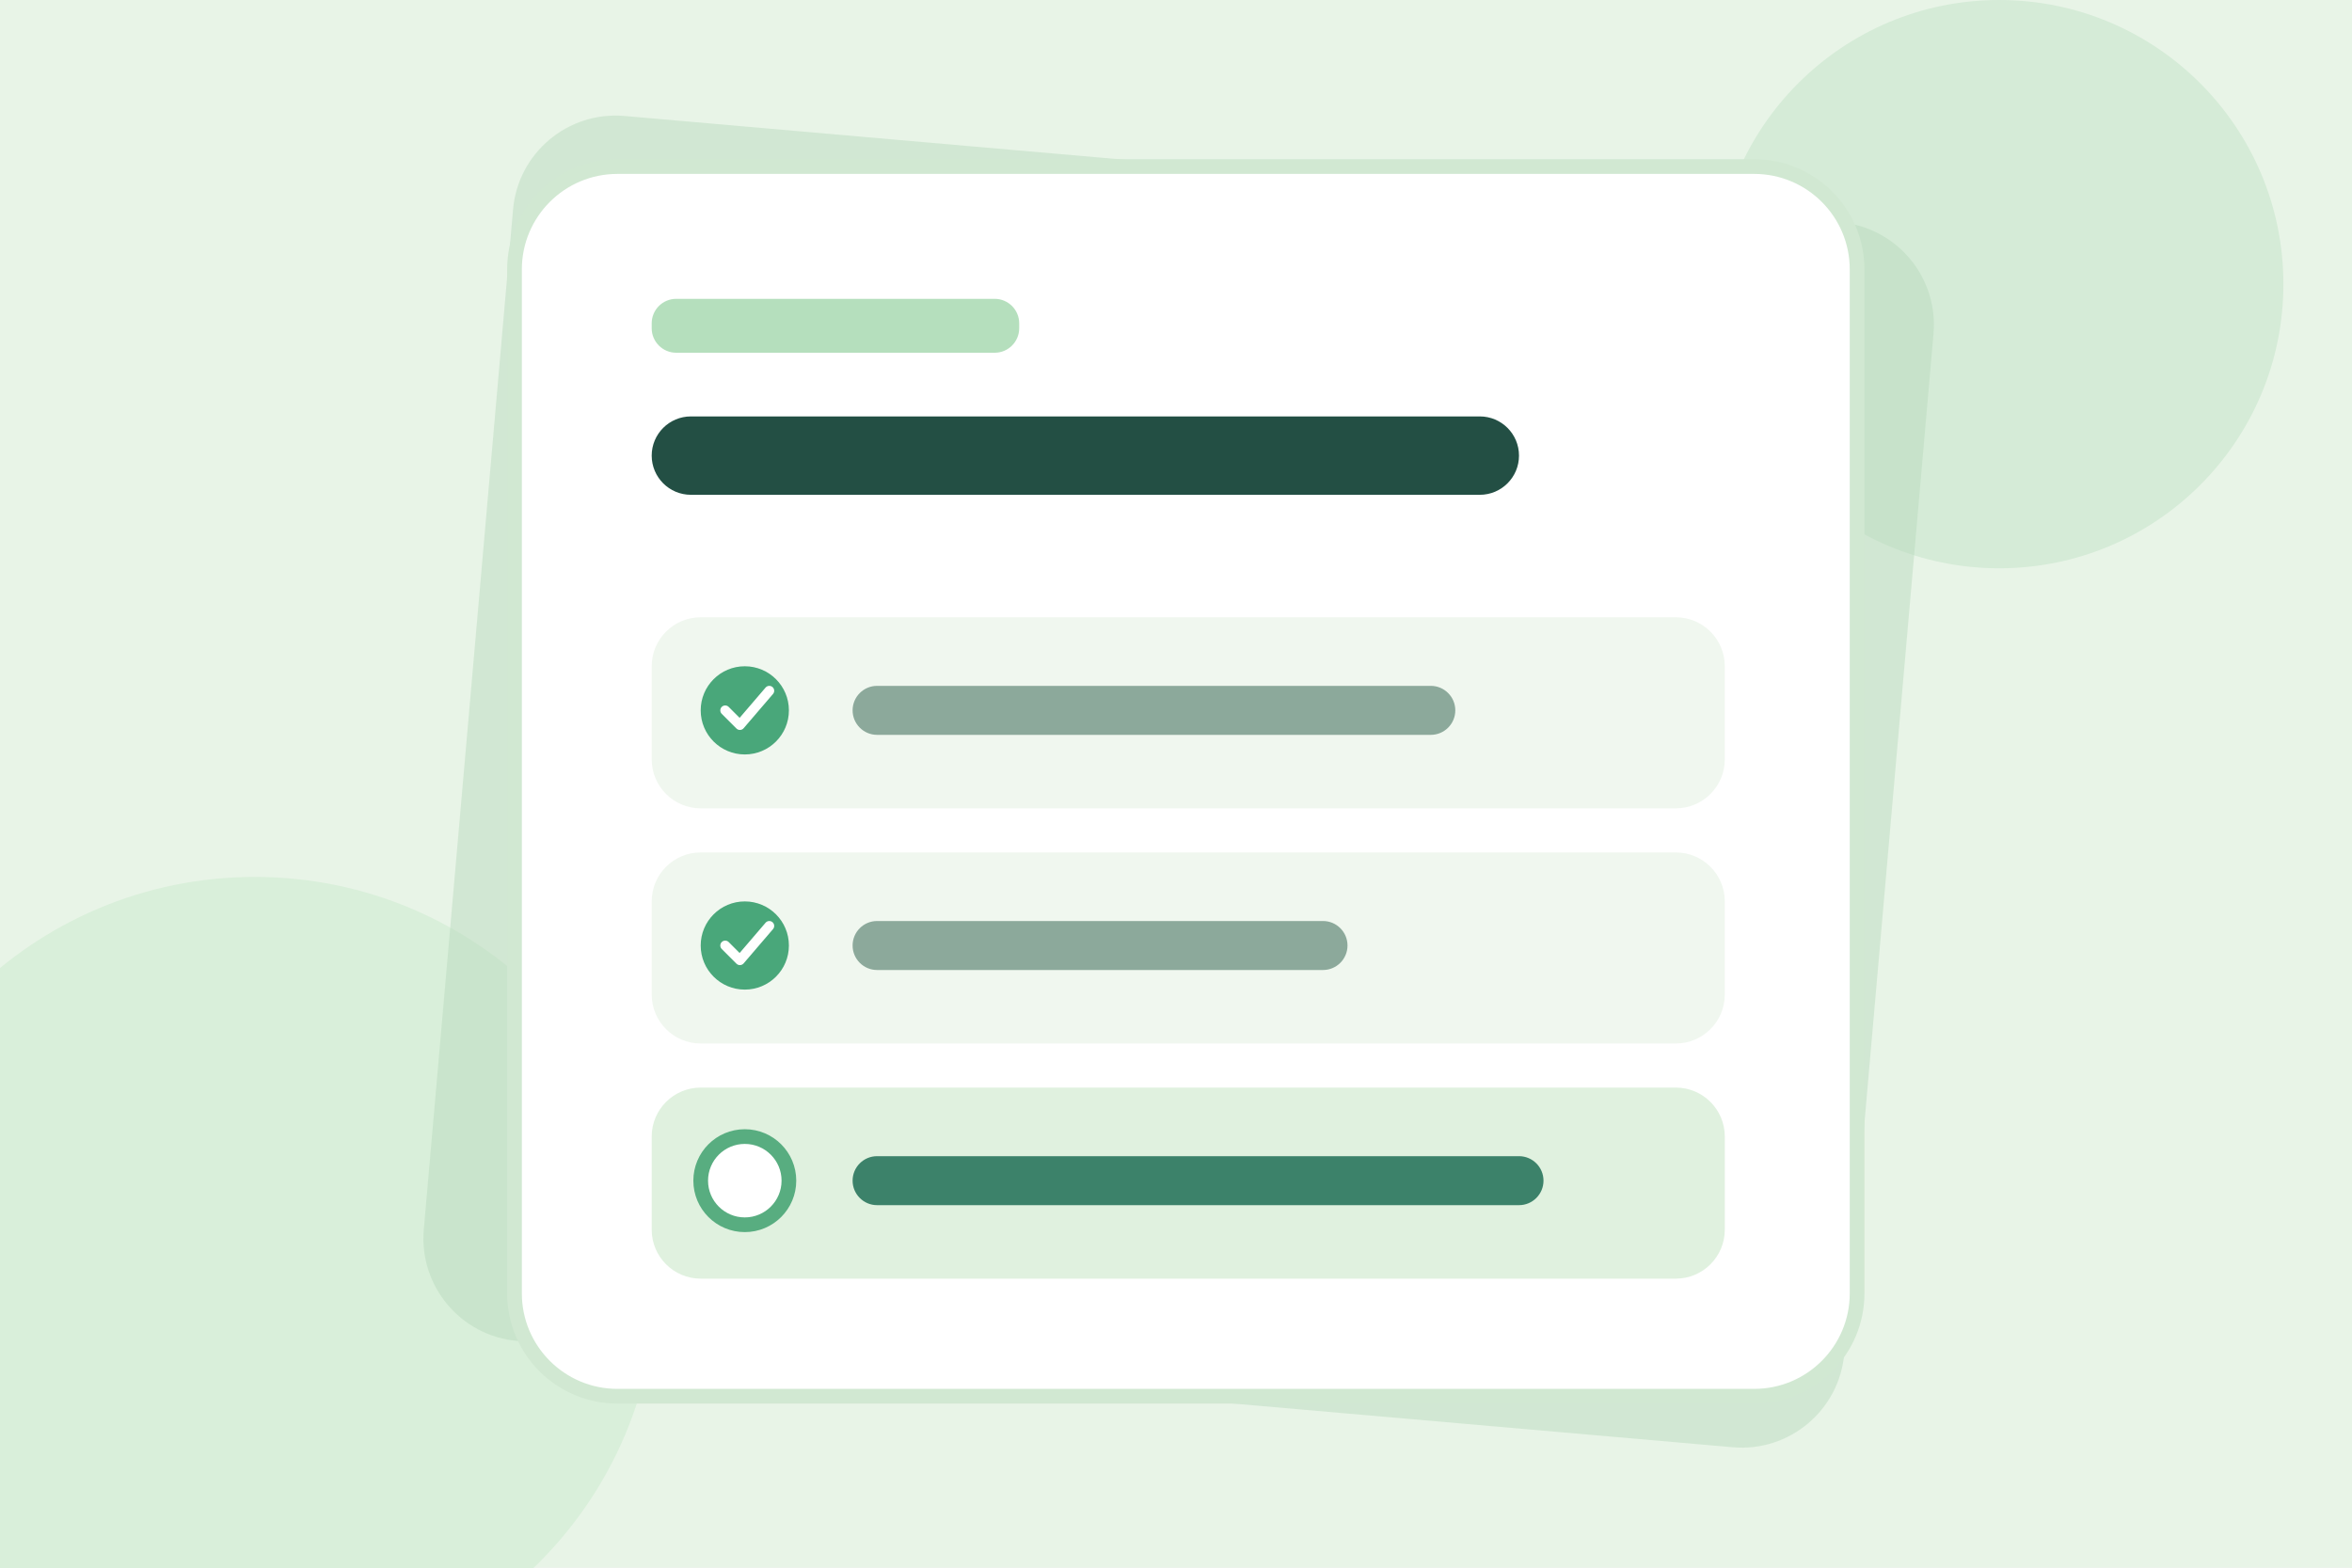
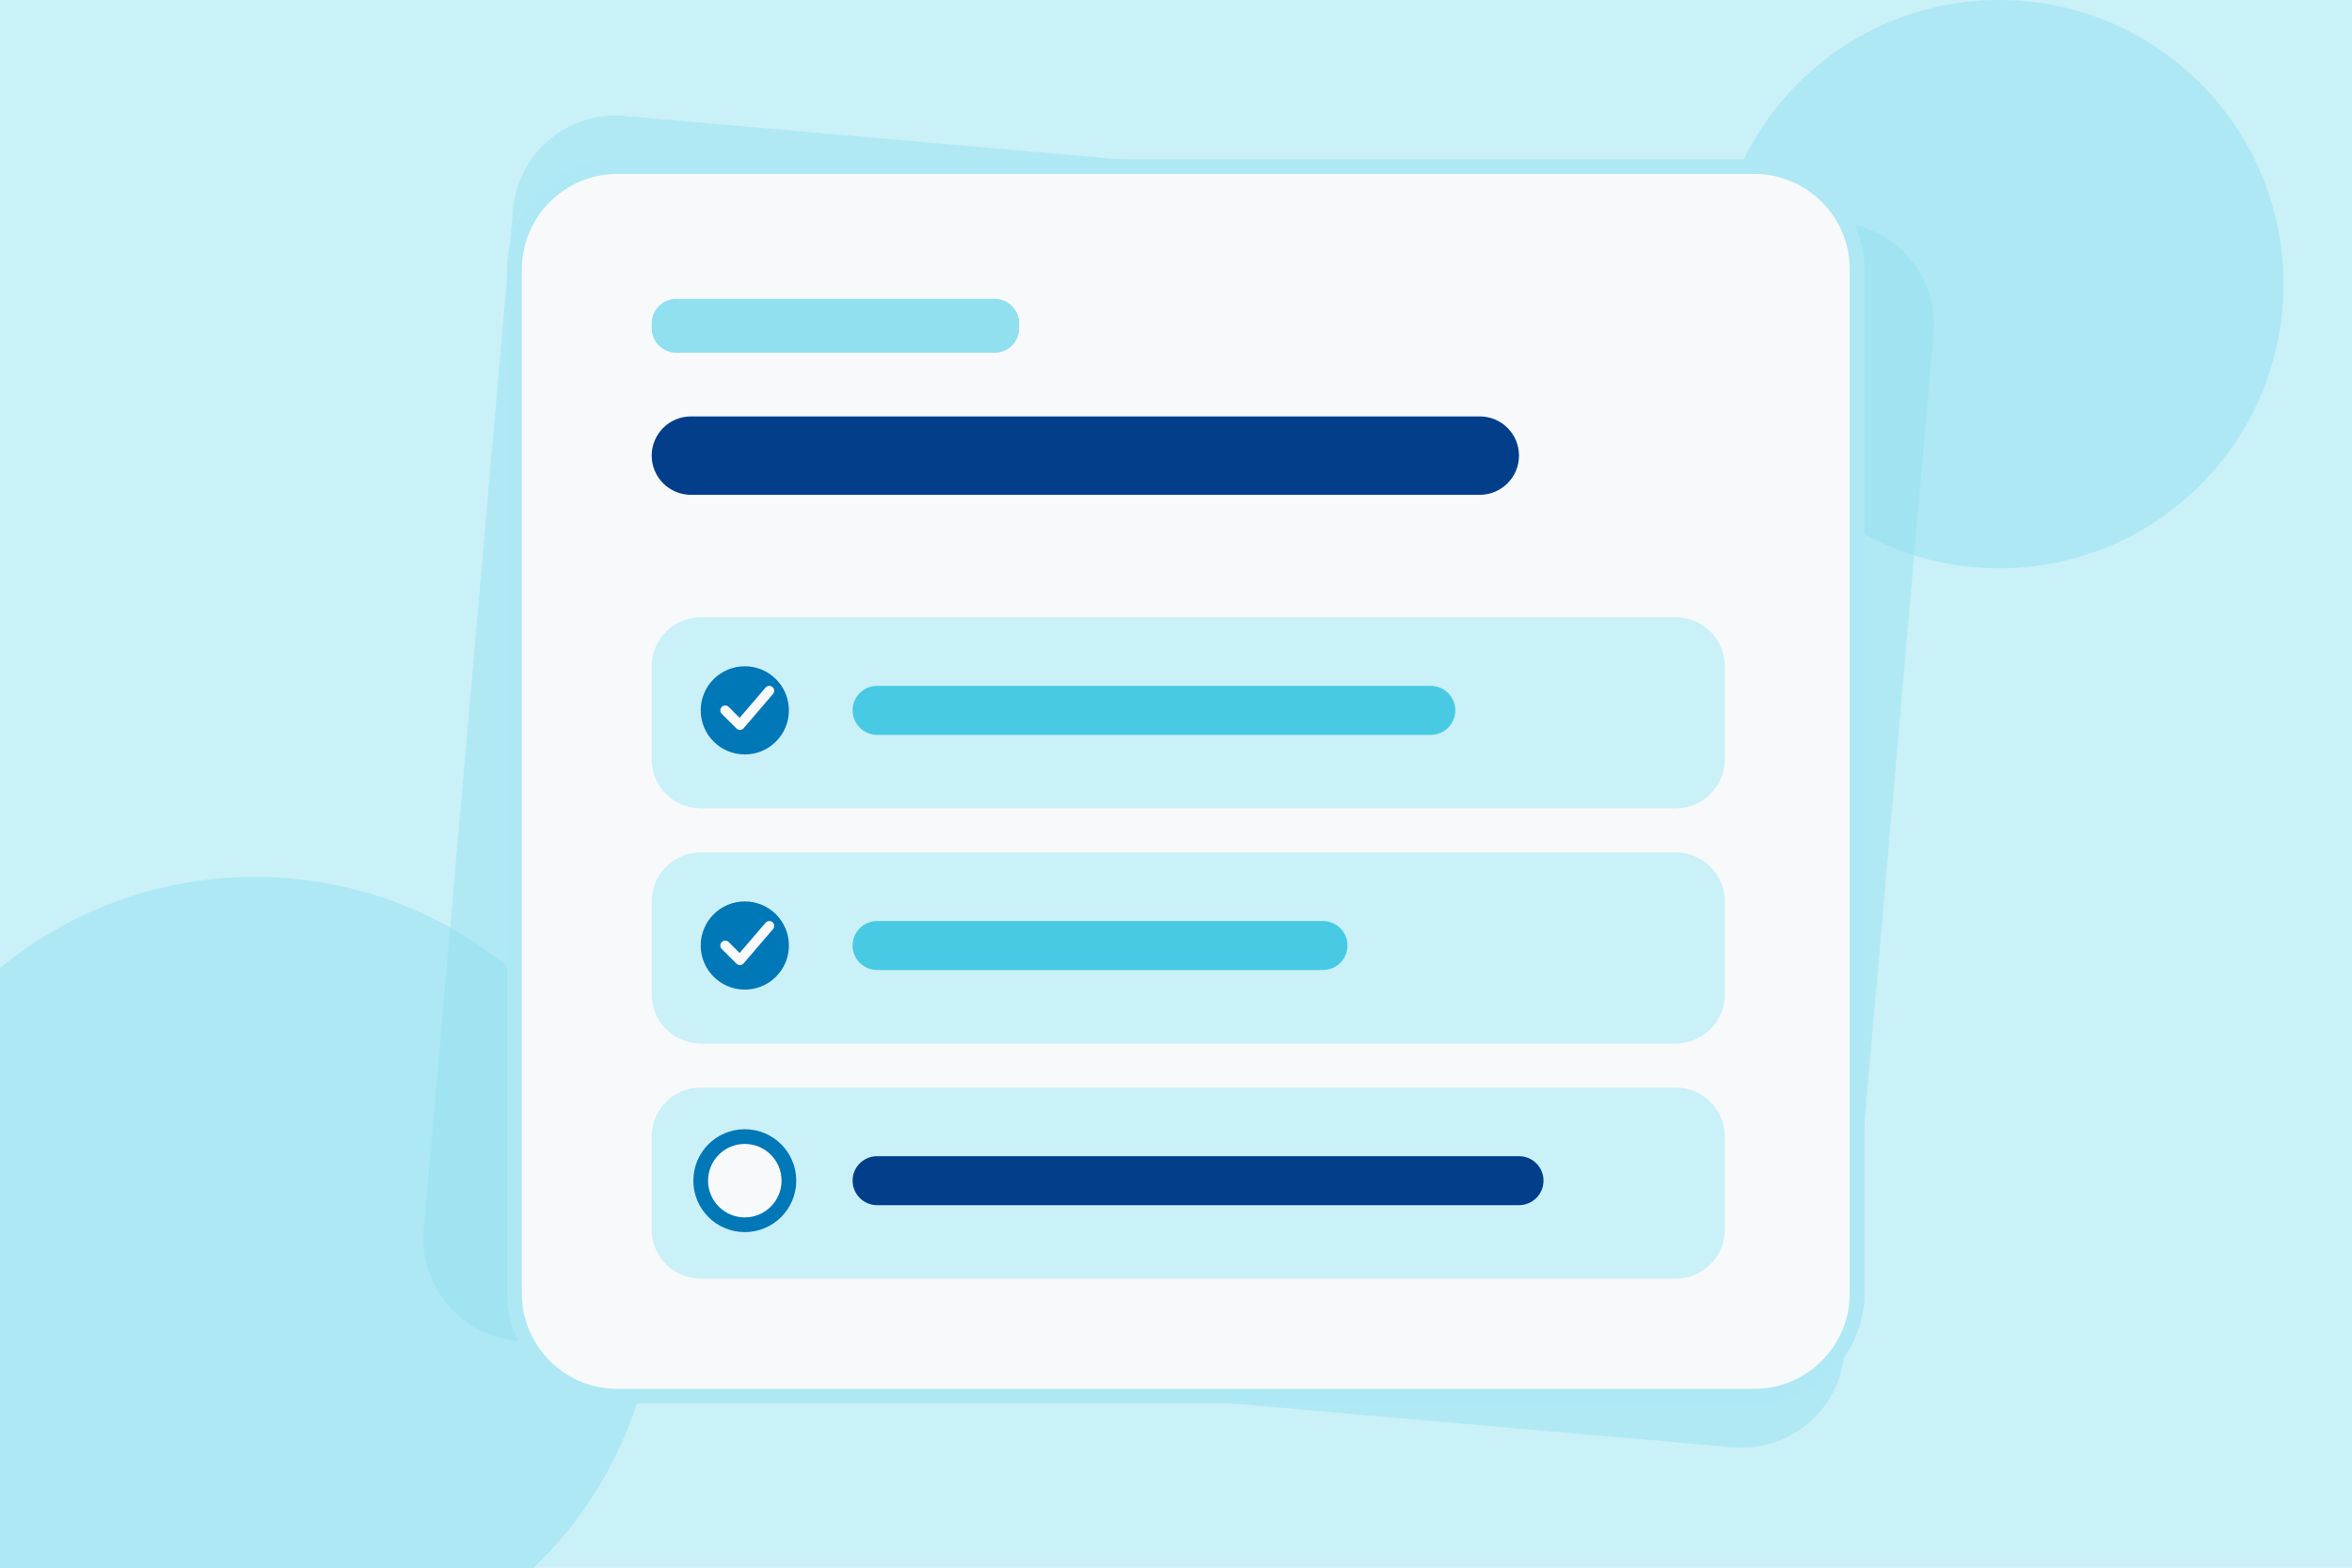
<svg xmlns="http://www.w3.org/2000/svg" viewBox="0 0 480 320" role="img">
-   <rect width="480" height="320" fill="#e8f4e7" />
-   <circle cx="408" cy="58" r="58" fill="#d5ebd7" />
-   <circle cx="52" cy="261" r="82" fill="#d9efda" />
-   <rect x="95" y="34" width="291" height="251" rx="21" fill="#b6d8bb" opacity=".45" transform="rotate(5 240 160)" />
-   <rect x="105" y="34" width="274" height="251" rx="21" fill="#fff" stroke="#d1e8d2" stroke-width="3" />
-   <rect x="133" y="61" width="75" height="11" rx="5" fill="#b5dfbd" />
-   <rect x="133" y="85" width="177" height="16" rx="8" fill="#234f44" />
-   <rect x="133" y="126" width="219" height="39" rx="10" fill="#f0f7ef" />
-   <circle cx="152" cy="145" r="9" fill="#49a77a" />
-   <path d="m148 145 3 3 6-7" fill="none" stroke="#fff" stroke-width="2" stroke-linecap="round" stroke-linejoin="round" />
-   <rect x="174" y="140" width="123" height="10" rx="5" fill="#8ca99b" />
-   <rect x="133" y="174" width="219" height="39" rx="10" fill="#f0f7ef" />
-   <circle cx="152" cy="193" r="9" fill="#49a77a" />
-   <path d="m148 193 3 3 6-7" fill="none" stroke="#fff" stroke-width="2" stroke-linecap="round" stroke-linejoin="round" />
-   <rect x="174" y="188" width="101" height="10" rx="5" fill="#8ca99b" />
-   <rect x="133" y="222" width="219" height="39" rx="10" fill="#e0f1df" />
-   <circle cx="152" cy="241" r="9" fill="#fff" stroke="#58ad80" stroke-width="3" />
-   <rect x="174" y="236" width="141" height="10" rx="5" fill="#3c826a" />
+   <rect width="480" height="320" fill="#caf0f8" />
+   <circle cx="408" cy="58" r="58" fill="#ade8f4" />
+   <circle cx="52" cy="261" r="82" fill="#ade8f4" />
+   <rect x="95" y="34" width="291" height="251" rx="21" fill="#90e0ef" opacity=".45" transform="rotate(5 240 160)" />
+   <rect x="105" y="34" width="274" height="251" rx="21" fill="#f8f9fa" stroke="#ade8f4" stroke-width="3" />
+   <rect x="133" y="61" width="75" height="11" rx="5" fill="#90e0ef" />
+   <rect x="133" y="85" width="177" height="16" rx="8" fill="#023e8a" />
+   <rect x="133" y="126" width="219" height="39" rx="10" fill="#caf0f8" />
+   <circle cx="152" cy="145" r="9" fill="#0077b6" />
+   <path d="m148 145 3 3 6-7" fill="none" stroke="#f8f9fa" stroke-width="2" stroke-linecap="round" stroke-linejoin="round" />
+   <rect x="174" y="140" width="123" height="10" rx="5" fill="#48cae4" />
+   <rect x="133" y="174" width="219" height="39" rx="10" fill="#caf0f8" />
+   <circle cx="152" cy="193" r="9" fill="#0077b6" />
+   <path d="m148 193 3 3 6-7" fill="none" stroke="#f8f9fa" stroke-width="2" stroke-linecap="round" stroke-linejoin="round" />
+   <rect x="174" y="188" width="101" height="10" rx="5" fill="#48cae4" />
+   <rect x="133" y="222" width="219" height="39" rx="10" fill="#caf0f8" />
+   <circle cx="152" cy="241" r="9" fill="#f8f9fa" stroke="#0077b6" stroke-width="3" />
+   <rect x="174" y="236" width="141" height="10" rx="5" fill="#023e8a" />
</svg>
